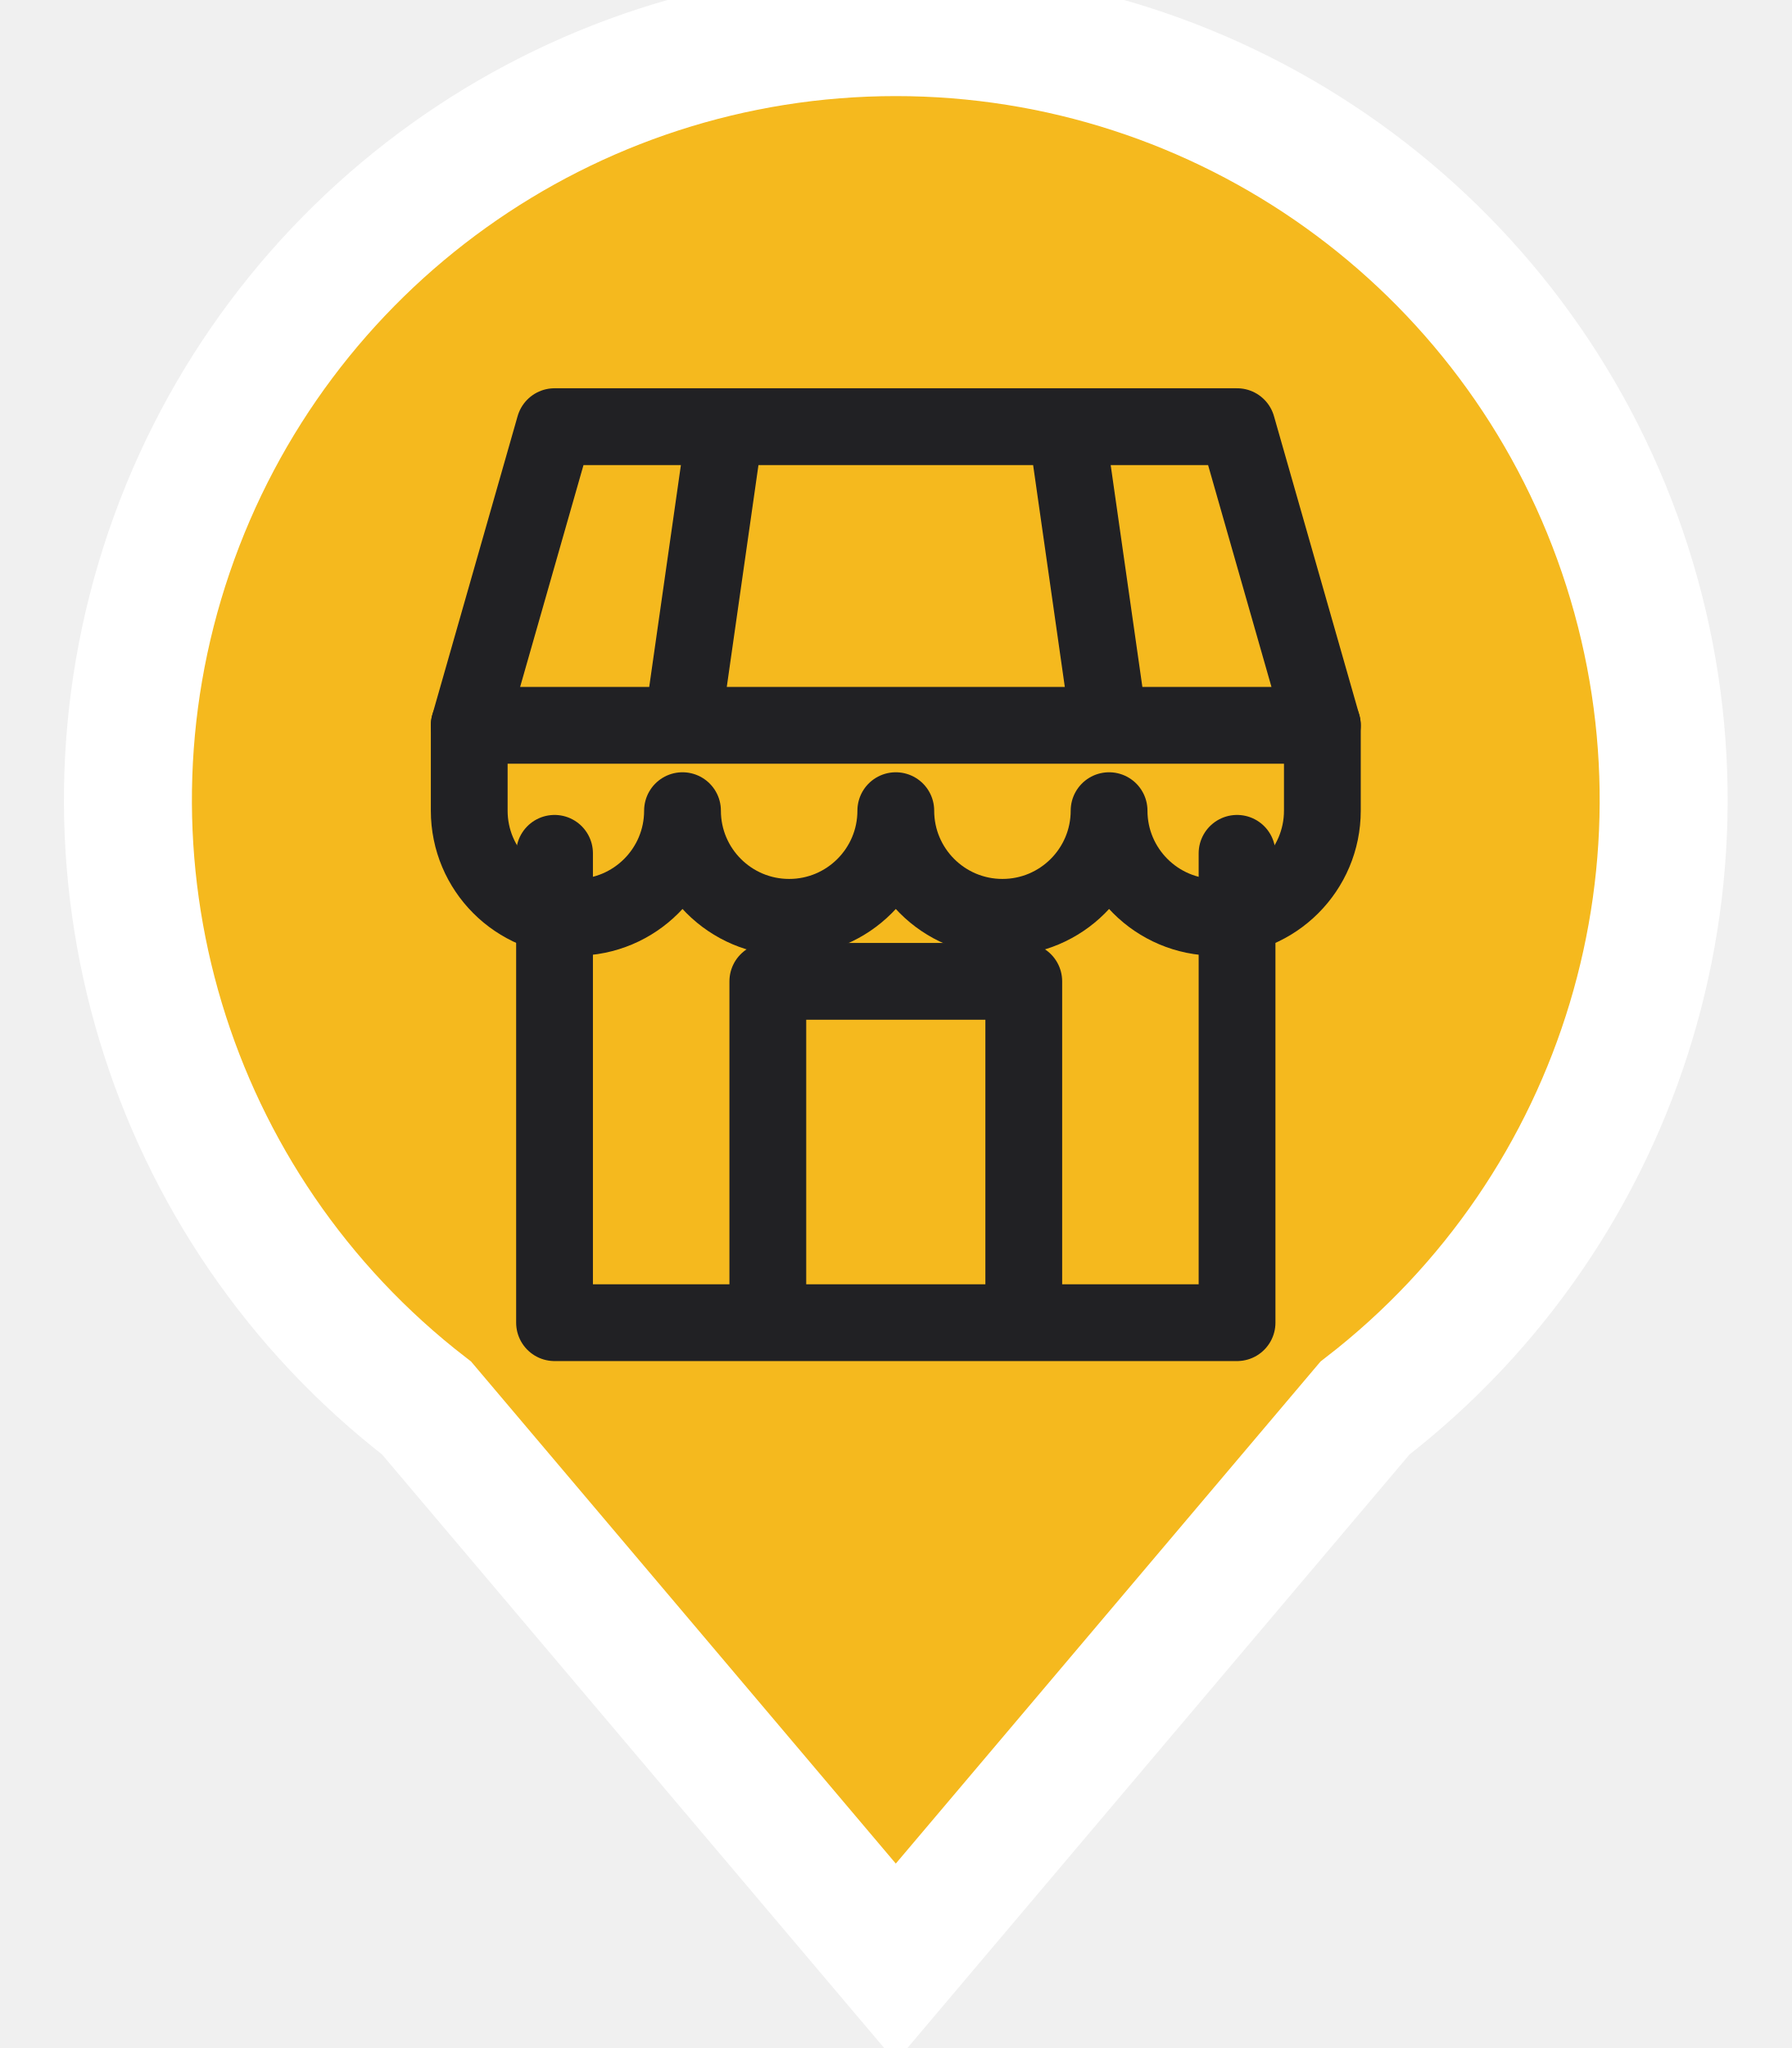
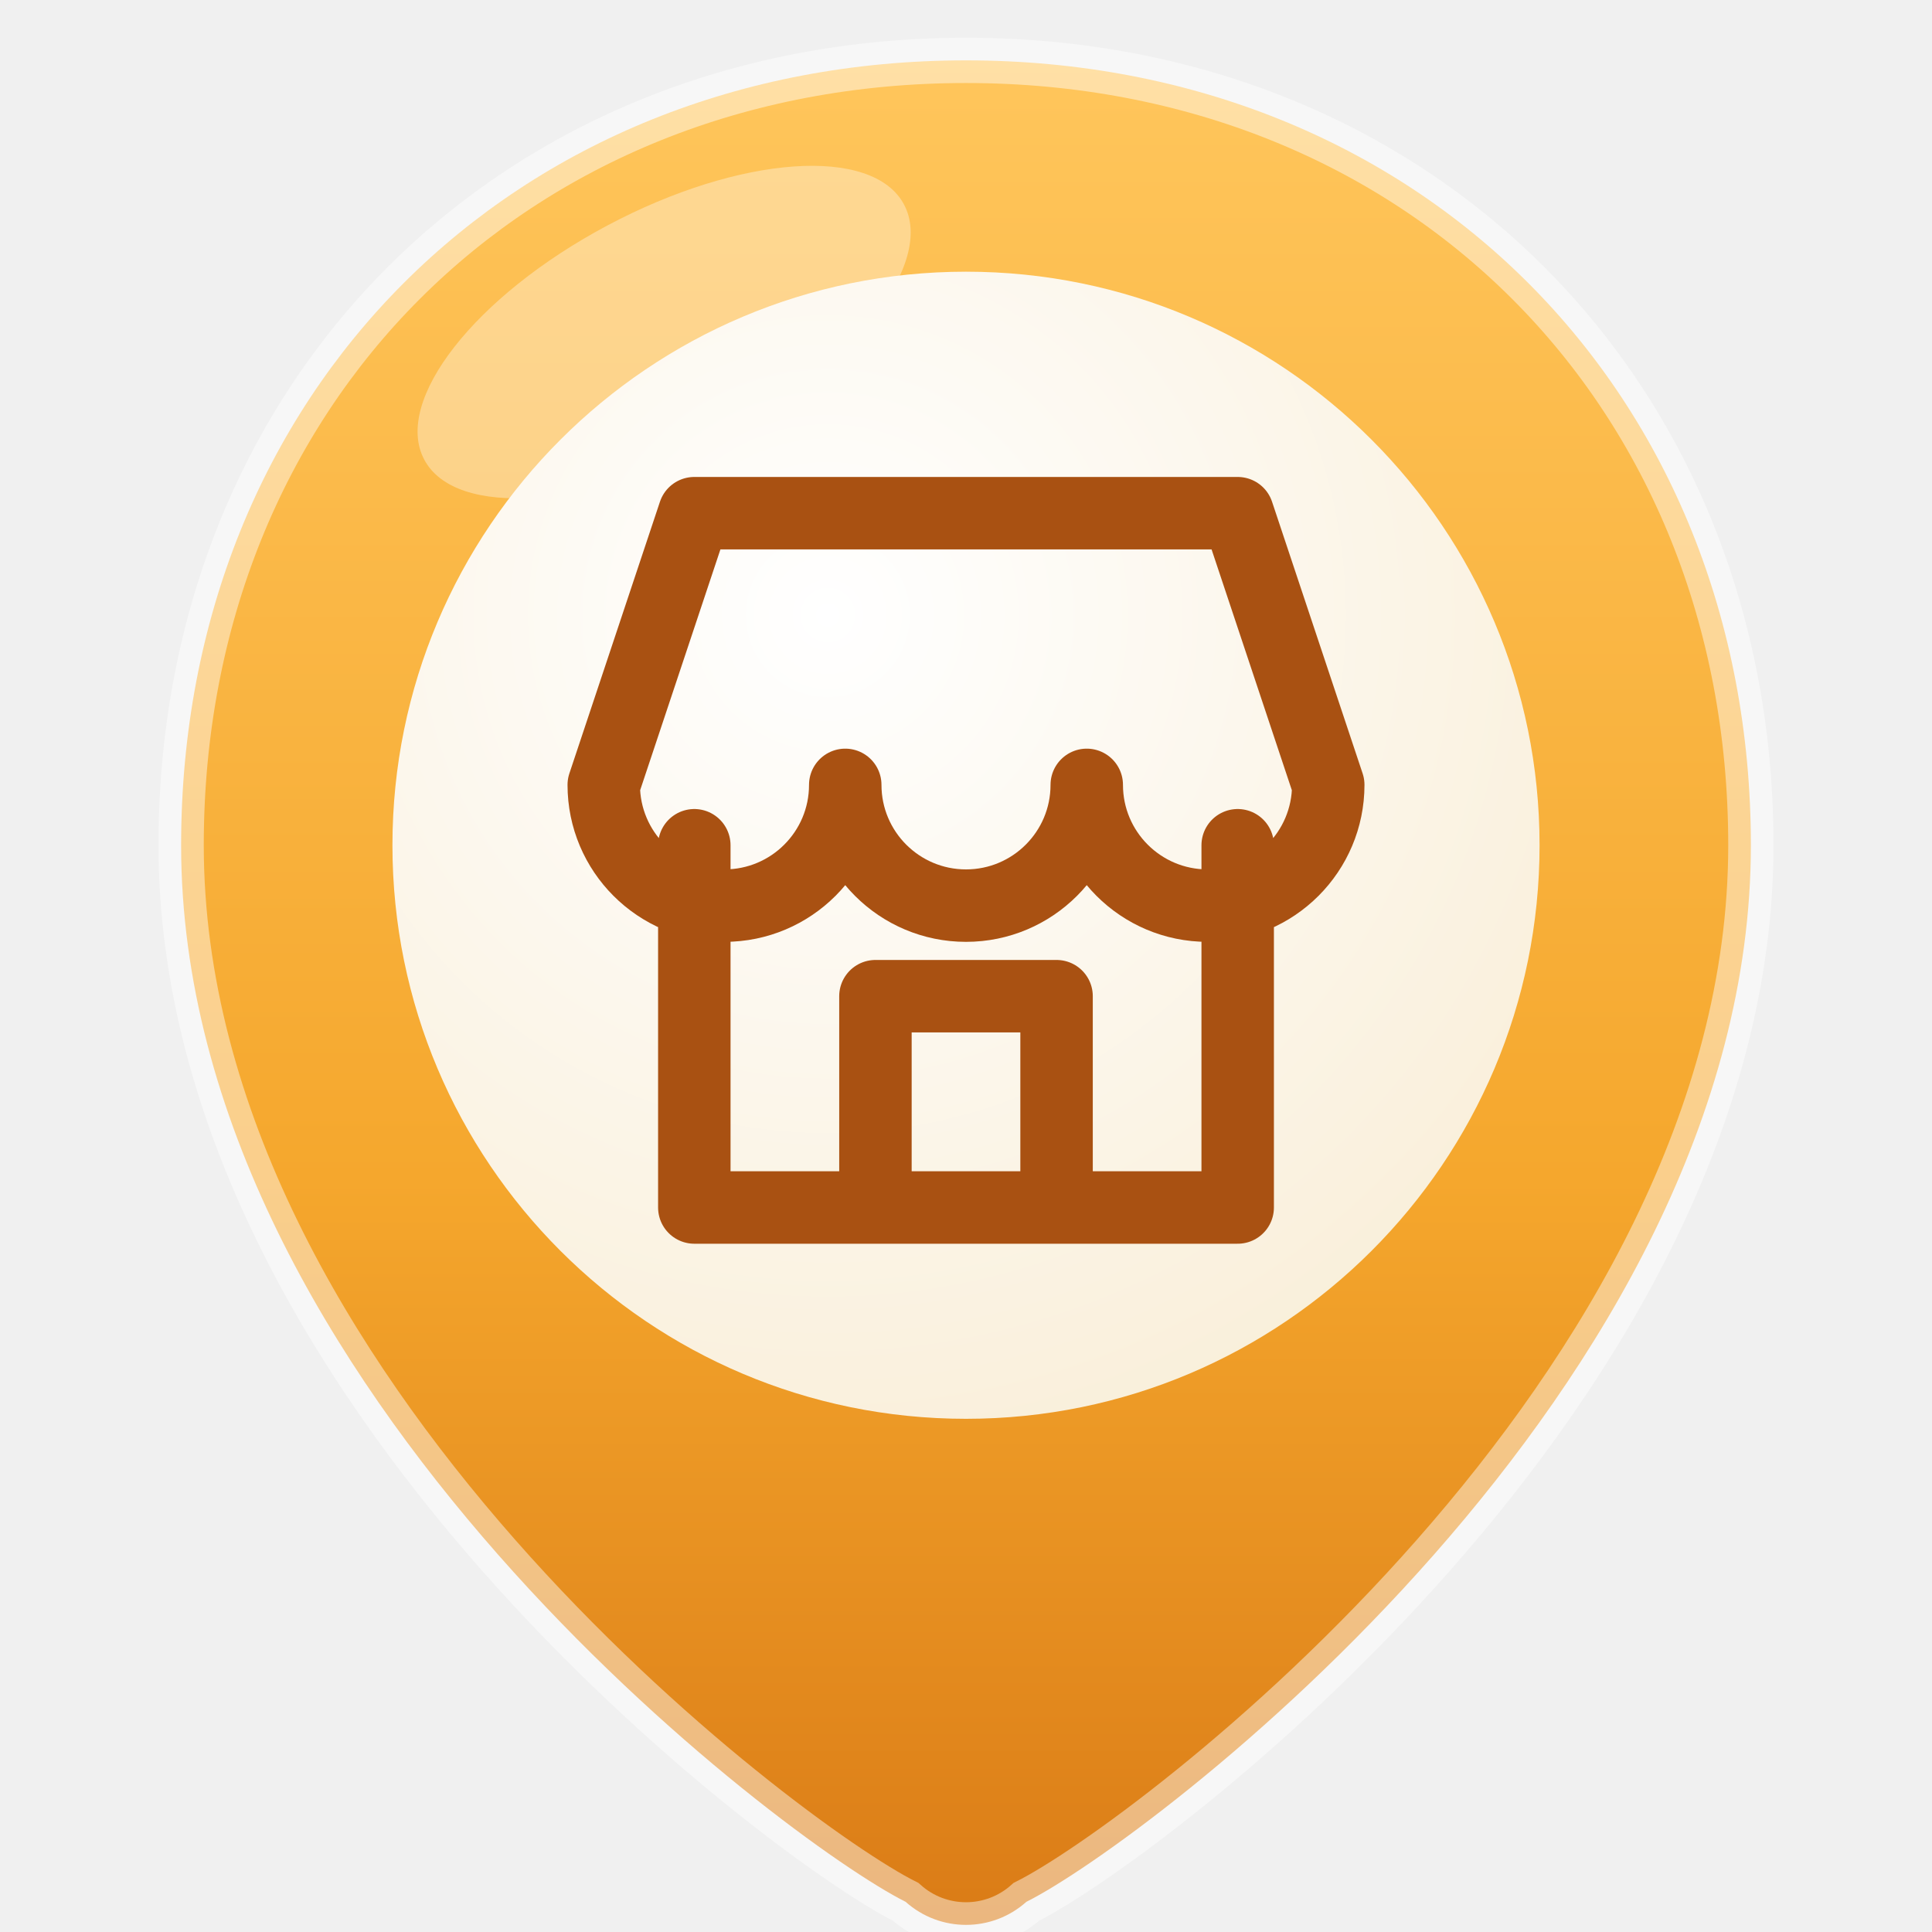
- <svg xmlns="http://www.w3.org/2000/svg" width="42" height="48" viewBox="0 0 42 48">
-   <path d="M21 46 10 33a18 18 0 1 1 22 0Z" fill="#f5b91e" stroke="white" stroke-width="3" />
-   <g fill="none" stroke="#212124" stroke-width="1.8" stroke-linecap="round" stroke-linejoin="round">
-     <path d="M11 17h20l-2-7H13l-2 7Zm2 3v11h16V20M18 31v-8h6v8M17 10l-1 7m9-7 1 7" />
-     <path d="M11 17v2a2.5 2.5 0 0 0 5 0 2.5 2.5 0 0 0 5 0 2.5 2.5 0 0 0 5 0 2.5 2.5 0 0 0 5 0v-2" />
+ <svg xmlns="http://www.w3.org/2000/svg" viewBox="0 0 64 64">
+   <defs>
+     <linearGradient id="pin" x2="0" y2="1">
+       <stop stop-color="#ffc65c" />
+       <stop offset=".6" stop-color="#f5a72d" />
+       <stop offset="1" stop-color="#da7b16" />
+     </linearGradient>
+     <radialGradient id="face" cx=".38" cy=".3" r=".9">
+       <stop stop-color="#fff" />
+       <stop offset="1" stop-color="#f8ecd3" />
+     </radialGradient>
+   </defs>
+   <path d="M32 2C17 2 6 13 6 28c0 18 20 33 24 35a3 3 0 0 0 4 0c4-2 24-17 24-35C58 13 47 2 32 2Z" fill="url(#pin)" stroke="#fff" stroke-opacity=".45" stroke-width="1.5" />
+   <ellipse cx="22" cy="11" rx="9" ry="4" fill="#fff" opacity=".35" transform="rotate(-28 22 11)" />
+   <circle cx="32" cy="28" r="19" fill="url(#face)" />
+   <g fill="none" stroke="#a95112" stroke-width="2.4" stroke-linecap="round" stroke-linejoin="round">
+     <path d="M23 28v12h18V28M20 26l3-9h18l3 9M20 26a4 4 0 0 0 8 0 4 4 0 0 0 8 0 4 4 0 0 0 8 0M29 40v-7h6v7" />
  </g>
</svg>
